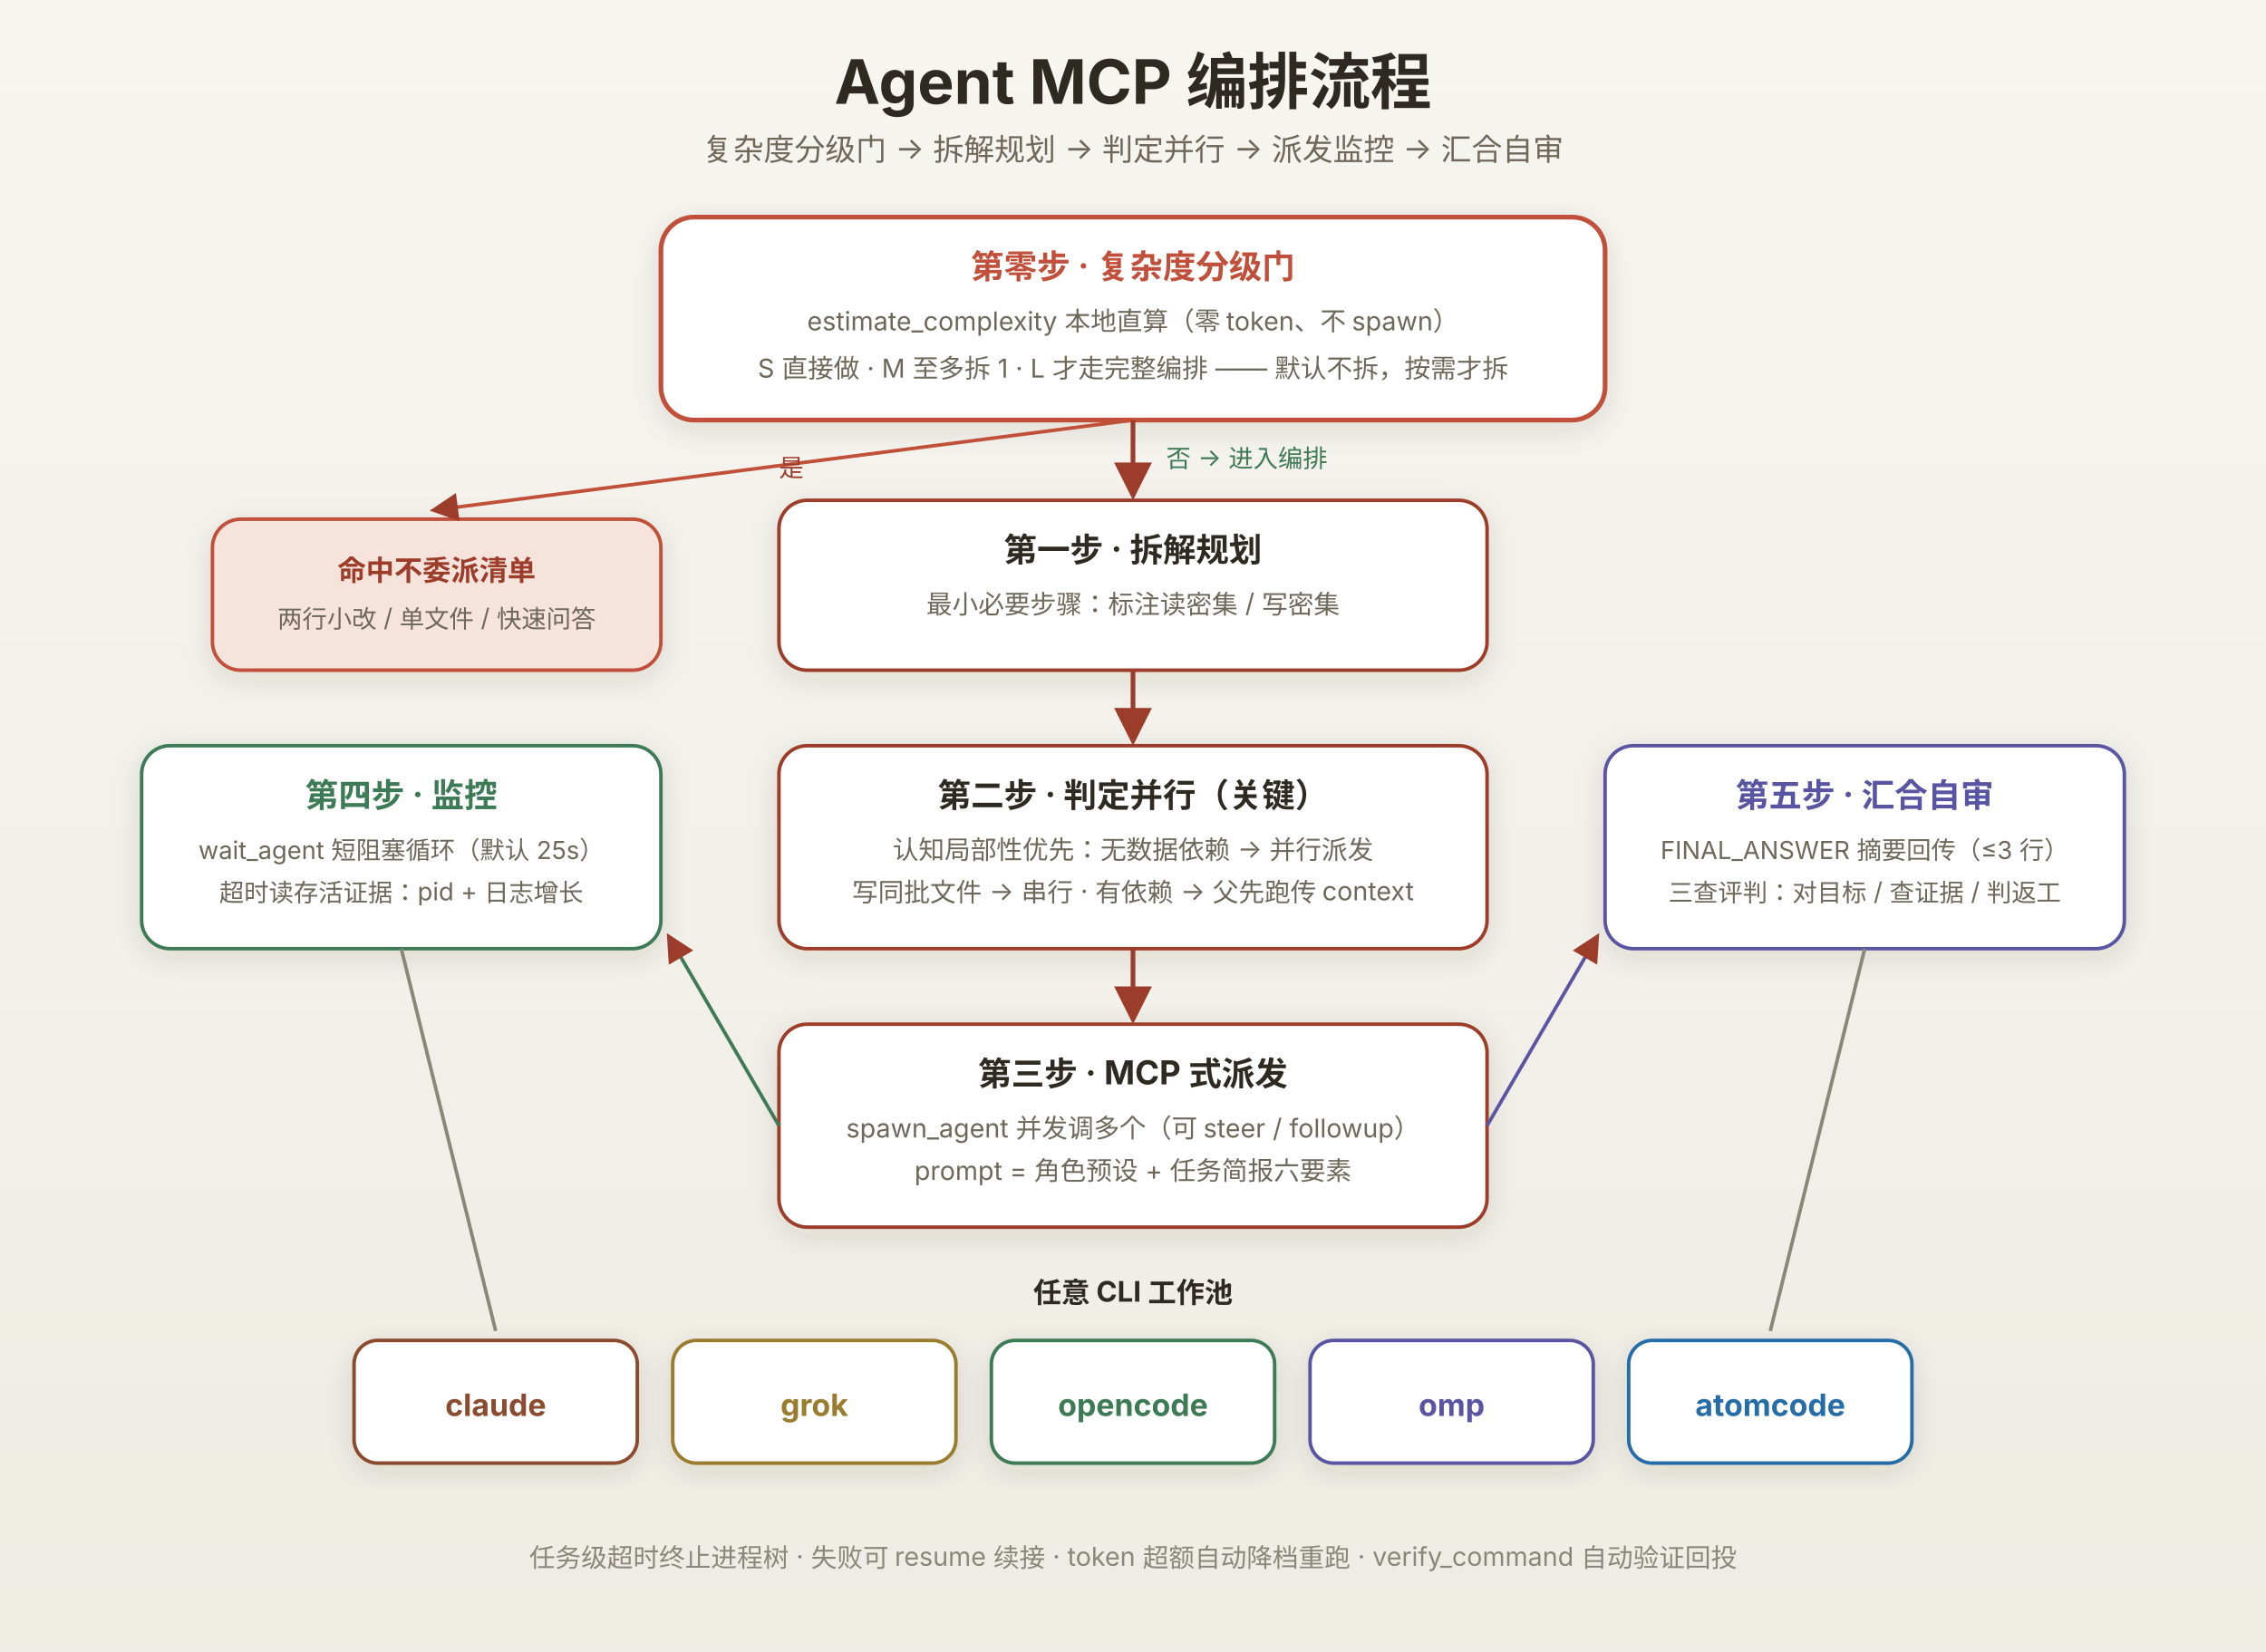
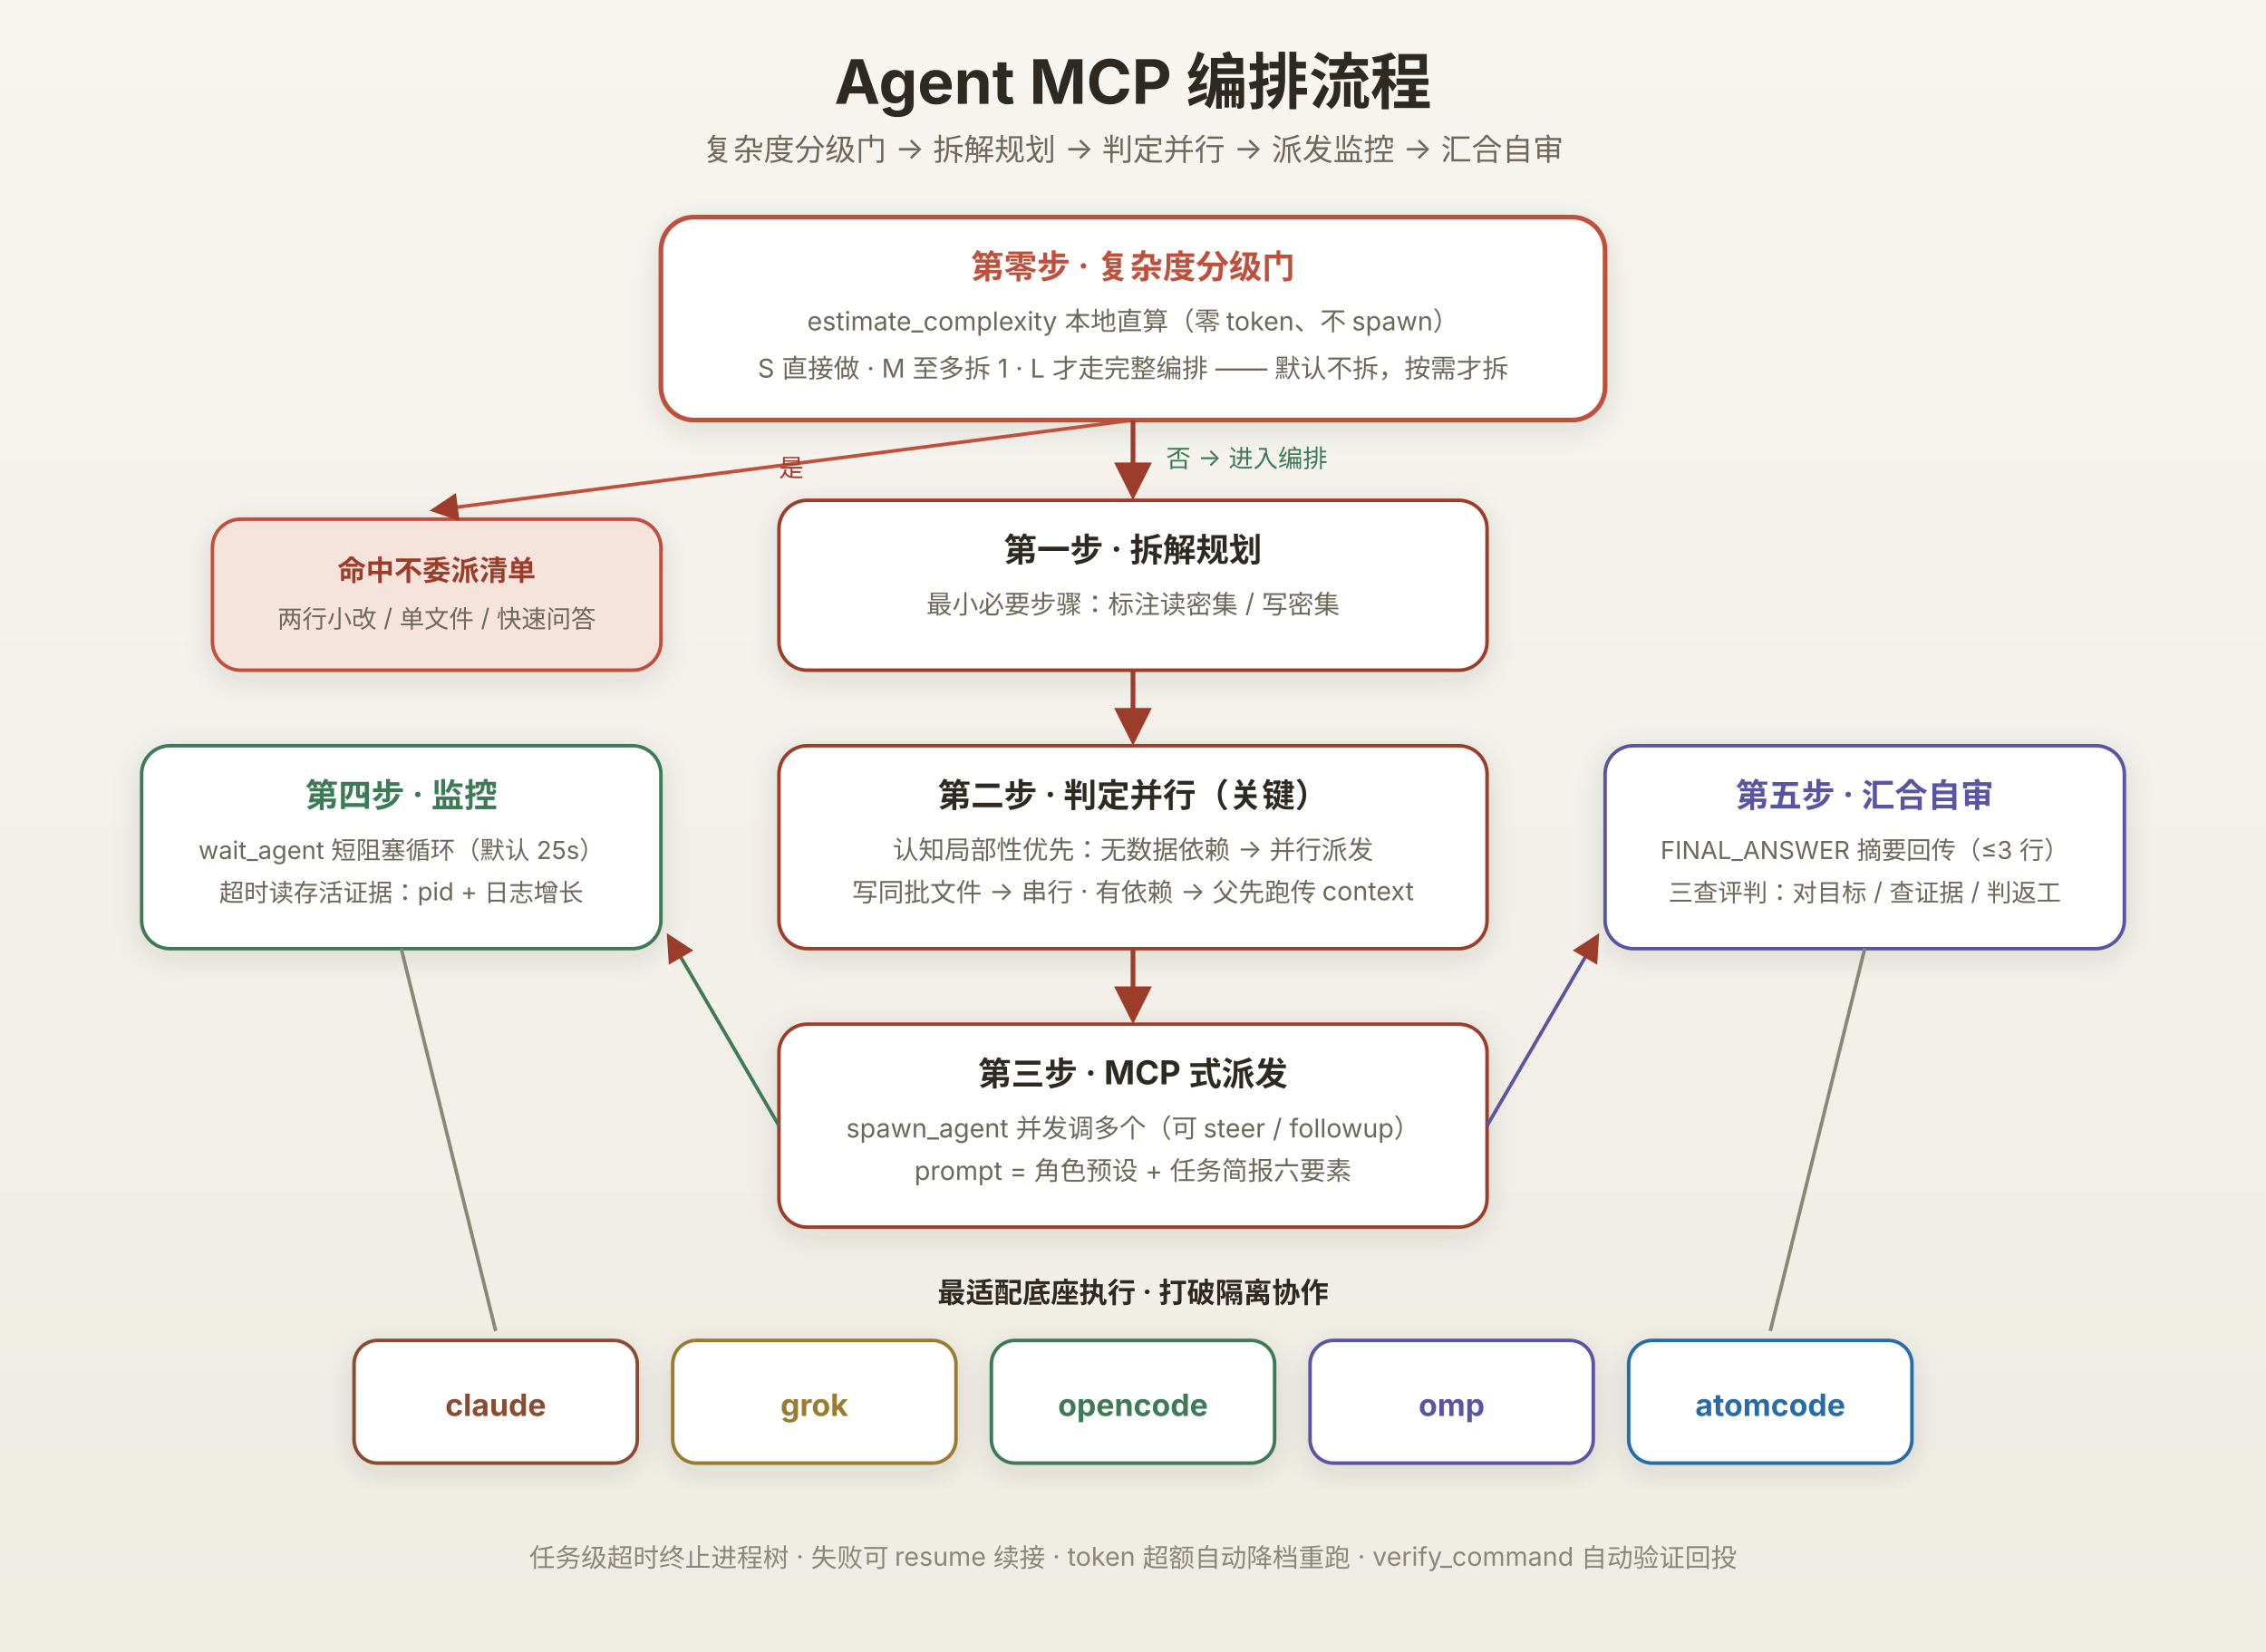
<svg xmlns="http://www.w3.org/2000/svg" viewBox="0 0 960 700" font-family="-apple-system,BlinkMacSystemFont,'Segoe UI','PingFang SC','Microsoft YaHei',sans-serif">
  <defs>
    <linearGradient id="bg" x1="0" y1="0" x2="0" y2="1">
      <stop offset="0" stop-color="#F7F5F0" />
      <stop offset="1" stop-color="#EFECE4" />
    </linearGradient>
    <filter id="shadow" x="-20%" y="-20%" width="140%" height="140%">
      <feDropShadow dx="0" dy="3" stdDeviation="6" flood-color="#2E2A22" flood-opacity="0.12" />
    </filter>
    <marker id="arrow" markerWidth="8" markerHeight="8" refX="6" refY="4" orient="auto">
      <path d="M0,0 L8,4 L0,8 z" fill="#9C3D2C" />
    </marker>
  </defs>
  <rect width="960" height="700" fill="url(#bg)" />
  <text x="480" y="44" text-anchor="middle" font-size="26" font-weight="700" fill="#2E2A22">Agent MCP 编排流程</text>
  <text x="480" y="68" text-anchor="middle" font-size="13" fill="#6E675A">复杂度分级门 → 拆解规划 → 判定并行 → 派发监控 → 汇合自审</text>
  <g filter="url(#shadow)">
    <rect x="280" y="92" width="400" height="86" rx="14" fill="#FFFFFF" stroke="#C0503A" stroke-width="2" />
    <text x="480" y="118" text-anchor="middle" font-size="14" font-weight="700" fill="#C0503A">第零步 · 复杂度分级门</text>
    <text x="480" y="140" text-anchor="middle" font-size="11" fill="#6E675A">estimate_complexity 本地直算（零 token、不 spawn）</text>
    <text x="480" y="160" text-anchor="middle" font-size="11" fill="#6E675A">S 直接做 · M 至多拆 1 · L 才走完整编排 —— 默认不拆，按需才拆</text>
  </g>
  <g filter="url(#shadow)">
    <rect x="90" y="220" width="190" height="64" rx="12" fill="#F6E3DB" stroke="#C0503A" stroke-width="1.5" />
    <text x="185" y="246" text-anchor="middle" font-size="12" font-weight="700" fill="#9C3D2C">命中不委派清单</text>
    <text x="185" y="266" text-anchor="middle" font-size="10.5" fill="#6E675A">两行小改 / 单文件 / 快速问答</text>
  </g>
  <line x1="480" y1="178" x2="185" y2="216" stroke="#C0503A" stroke-width="1.5" marker-end="url(#arrow)" />
  <text x="330" y="202" font-size="10.5" fill="#9C3D2C">是</text>
  <g filter="url(#shadow)">
    <rect x="330" y="212" width="300" height="72" rx="12" fill="#FFFFFF" stroke="#9C3D2C" stroke-width="1.5" />
    <text x="480" y="238" text-anchor="middle" font-size="14" font-weight="700" fill="#2E2A22">第一步 · 拆解规划</text>
    <text x="480" y="260" text-anchor="middle" font-size="11" fill="#6E675A">最小必要步骤：标注读密集 / 写密集</text>
  </g>
  <line x1="480" y1="178" x2="480" y2="208" stroke="#9C3D2C" stroke-width="2" marker-end="url(#arrow)" />
  <text x="494" y="198" font-size="10.5" fill="#3E7A56">否 → 进入编排</text>
  <g filter="url(#shadow)">
    <rect x="330" y="316" width="300" height="86" rx="12" fill="#FFFFFF" stroke="#9C3D2C" stroke-width="1.5" />
    <text x="480" y="342" text-anchor="middle" font-size="14" font-weight="700" fill="#2E2A22">第二步 · 判定并行（关键）</text>
    <text x="480" y="364" text-anchor="middle" font-size="11" fill="#6E675A">认知局部性优先：无数据依赖 → 并行派发</text>
    <text x="480" y="382" text-anchor="middle" font-size="11" fill="#6E675A">写同批文件 → 串行 · 有依赖 → 父先跑传 context</text>
  </g>
  <line x1="480" y1="284" x2="480" y2="312" stroke="#9C3D2C" stroke-width="2" marker-end="url(#arrow)" />
  <g filter="url(#shadow)">
    <rect x="330" y="434" width="300" height="86" rx="12" fill="#FFFFFF" stroke="#9C3D2C" stroke-width="1.5" />
    <text x="480" y="460" text-anchor="middle" font-size="14" font-weight="700" fill="#2E2A22">第三步 · MCP 式派发</text>
    <text x="480" y="482" text-anchor="middle" font-size="11" fill="#6E675A">spawn_agent 并发调多个（可 steer / followup）</text>
    <text x="480" y="500" text-anchor="middle" font-size="11" fill="#6E675A">prompt = 角色预设 + 任务简报六要素</text>
  </g>
  <line x1="480" y1="402" x2="480" y2="430" stroke="#9C3D2C" stroke-width="2" marker-end="url(#arrow)" />
-   <text x="480" y="552" text-anchor="middle" font-size="12" font-weight="700" fill="#2E2A22">任意 CLI 工作池</text>
+   <text x="480" y="552" text-anchor="middle" font-size="12" font-weight="700" fill="#2E2A22">最适配底座执行 · 打破隔离协作</text>
  <g>
    <g filter="url(#shadow)">
      <rect x="150" y="568" width="120" height="52" rx="10" fill="#FFFFFF" stroke="#8A4B2E" stroke-width="1.5" />
      <text x="210" y="600" text-anchor="middle" font-size="13" font-weight="700" fill="#8A4B2E">claude</text>
    </g>
    <g filter="url(#shadow)">
      <rect x="285" y="568" width="120" height="52" rx="10" fill="#FFFFFF" stroke="#9A7B2F" stroke-width="1.5" />
      <text x="345" y="600" text-anchor="middle" font-size="13" font-weight="700" fill="#9A7B2F">grok</text>
    </g>
    <g filter="url(#shadow)">
      <rect x="420" y="568" width="120" height="52" rx="10" fill="#FFFFFF" stroke="#3E7A56" stroke-width="1.5" />
      <text x="480" y="600" text-anchor="middle" font-size="13" font-weight="700" fill="#3E7A56">opencode</text>
    </g>
    <g filter="url(#shadow)">
      <rect x="555" y="568" width="120" height="52" rx="10" fill="#FFFFFF" stroke="#5A54A3" stroke-width="1.5" />
      <text x="615" y="600" text-anchor="middle" font-size="13" font-weight="700" fill="#5A54A3">omp</text>
    </g>
    <g filter="url(#shadow)">
      <rect x="690" y="568" width="120" height="52" rx="10" fill="#FFFFFF" stroke="#286ca6" stroke-width="1.5" />
      <text x="750" y="600" text-anchor="middle" font-size="13" font-weight="700" fill="#286ca6">atomcode</text>
    </g>
  </g>
  <g filter="url(#shadow)">
    <rect x="60" y="316" width="220" height="86" rx="12" fill="#FFFFFF" stroke="#3E7A56" stroke-width="1.5" />
    <text x="170" y="342" text-anchor="middle" font-size="14" font-weight="700" fill="#3E7A56">第四步 · 监控</text>
    <text x="170" y="364" text-anchor="middle" font-size="10.5" fill="#6E675A">wait_agent 短阻塞循环（默认 25s）</text>
    <text x="170" y="382" text-anchor="middle" font-size="10.5" fill="#6E675A">超时读存活证据：pid + 日志增长</text>
  </g>
  <line x1="330" y1="477" x2="284" y2="398" stroke="#3E7A56" stroke-width="1.5" marker-end="url(#arrow)" />
  <g filter="url(#shadow)">
    <rect x="680" y="316" width="220" height="86" rx="12" fill="#FFFFFF" stroke="#5A54A3" stroke-width="1.5" />
    <text x="790" y="342" text-anchor="middle" font-size="14" font-weight="700" fill="#5A54A3">第五步 · 汇合自审</text>
    <text x="790" y="364" text-anchor="middle" font-size="10.5" fill="#6E675A">FINAL_ANSWER 摘要回传（≤3 行）</text>
    <text x="790" y="382" text-anchor="middle" font-size="10.5" fill="#6E675A">三查评判：对目标 / 查证据 / 判返工</text>
  </g>
  <line x1="630" y1="477" x2="676" y2="398" stroke="#5A54A3" stroke-width="1.5" marker-end="url(#arrow)" />
  <line x1="170" y1="402" x2="210" y2="564" stroke="#8B867A" stroke-width="1.5" />
  <line x1="790" y1="402" x2="750" y2="564" stroke="#8B867A" stroke-width="1.5" />
  <text x="480" y="664" text-anchor="middle" font-size="11" fill="#8B867A">任务级超时终止进程树 · 失败可 resume 续接 · token 超额自动降档重跑 · verify_command 自动验证回投</text>
</svg>
